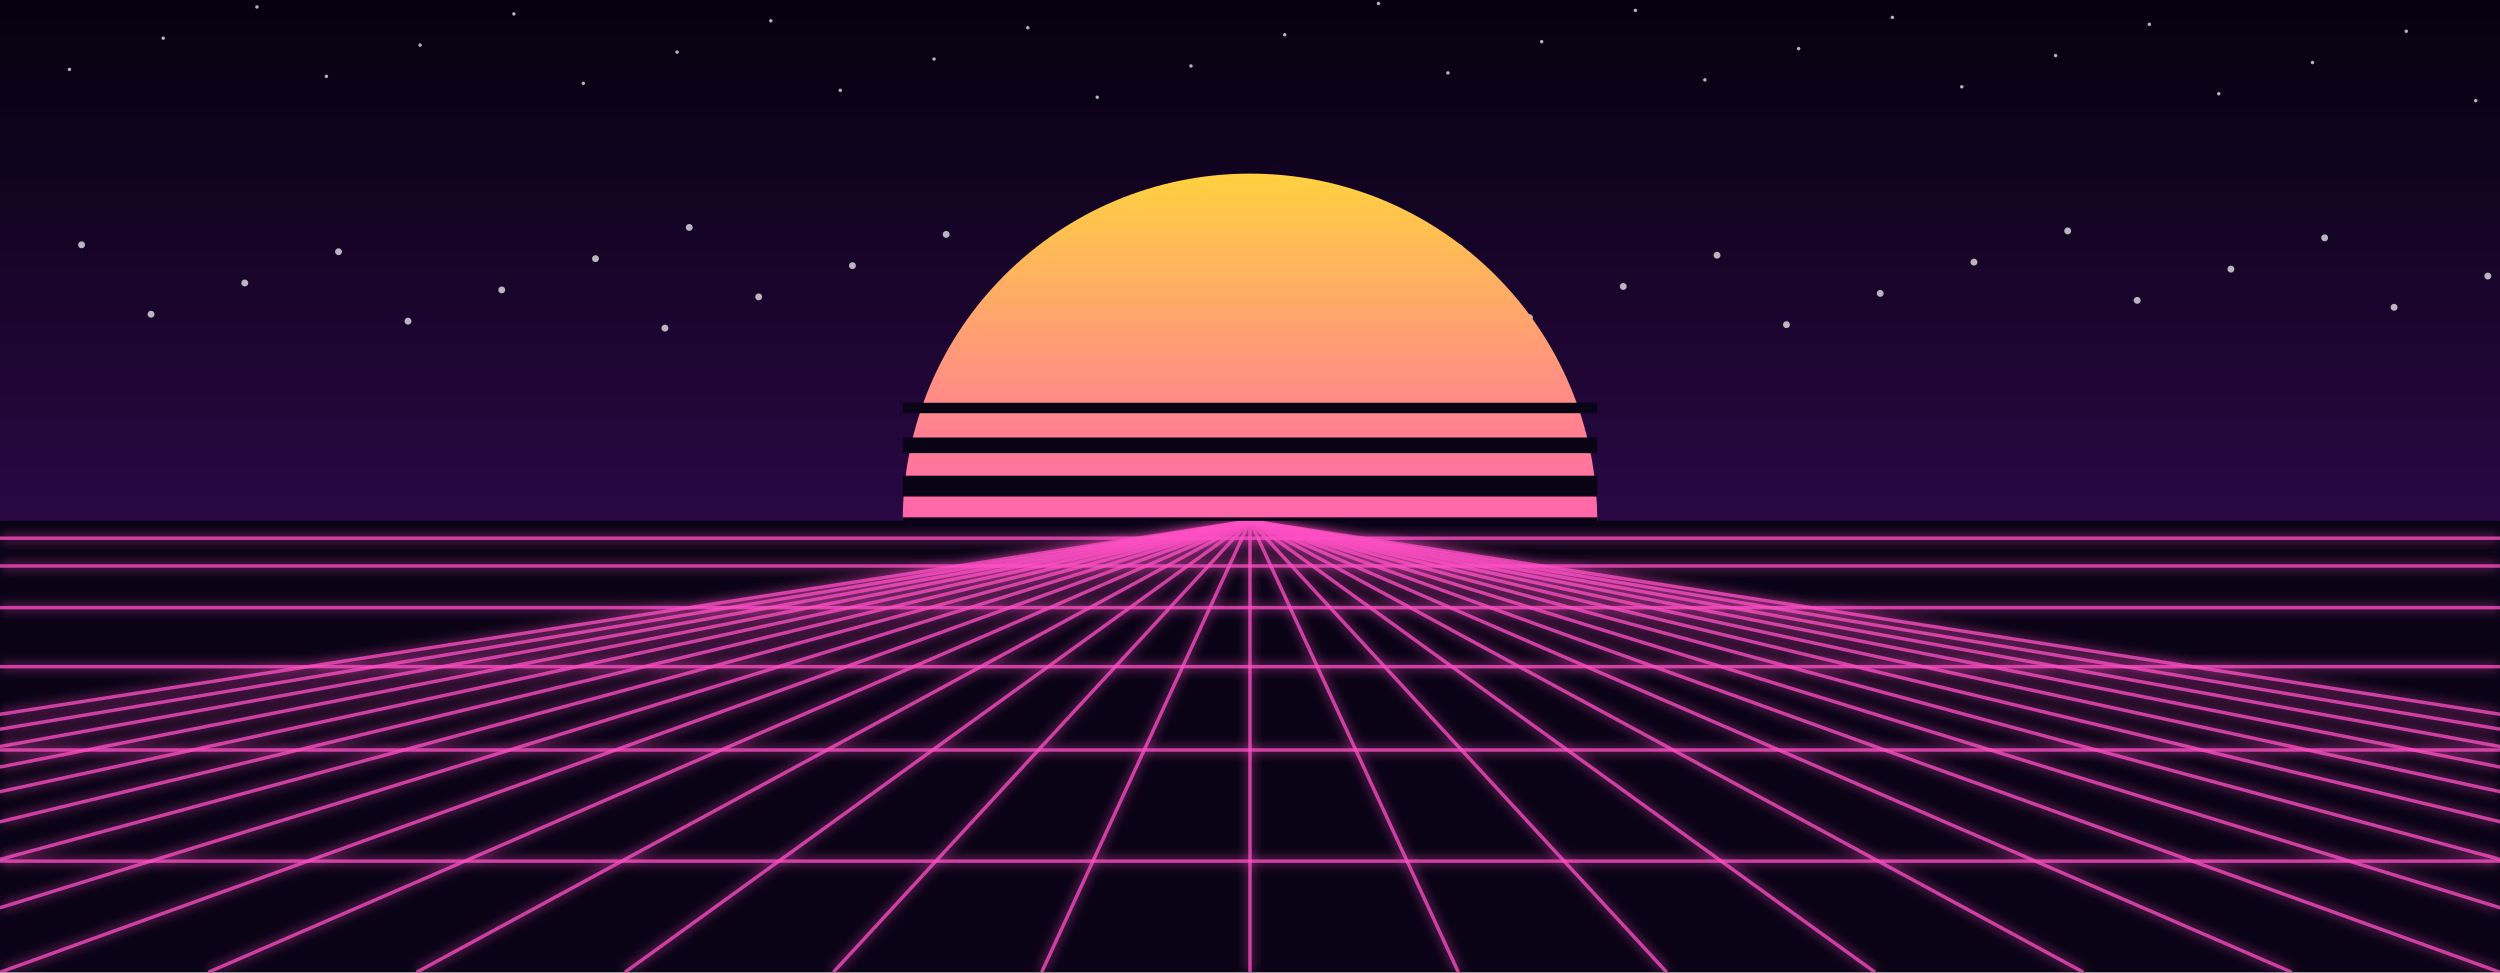
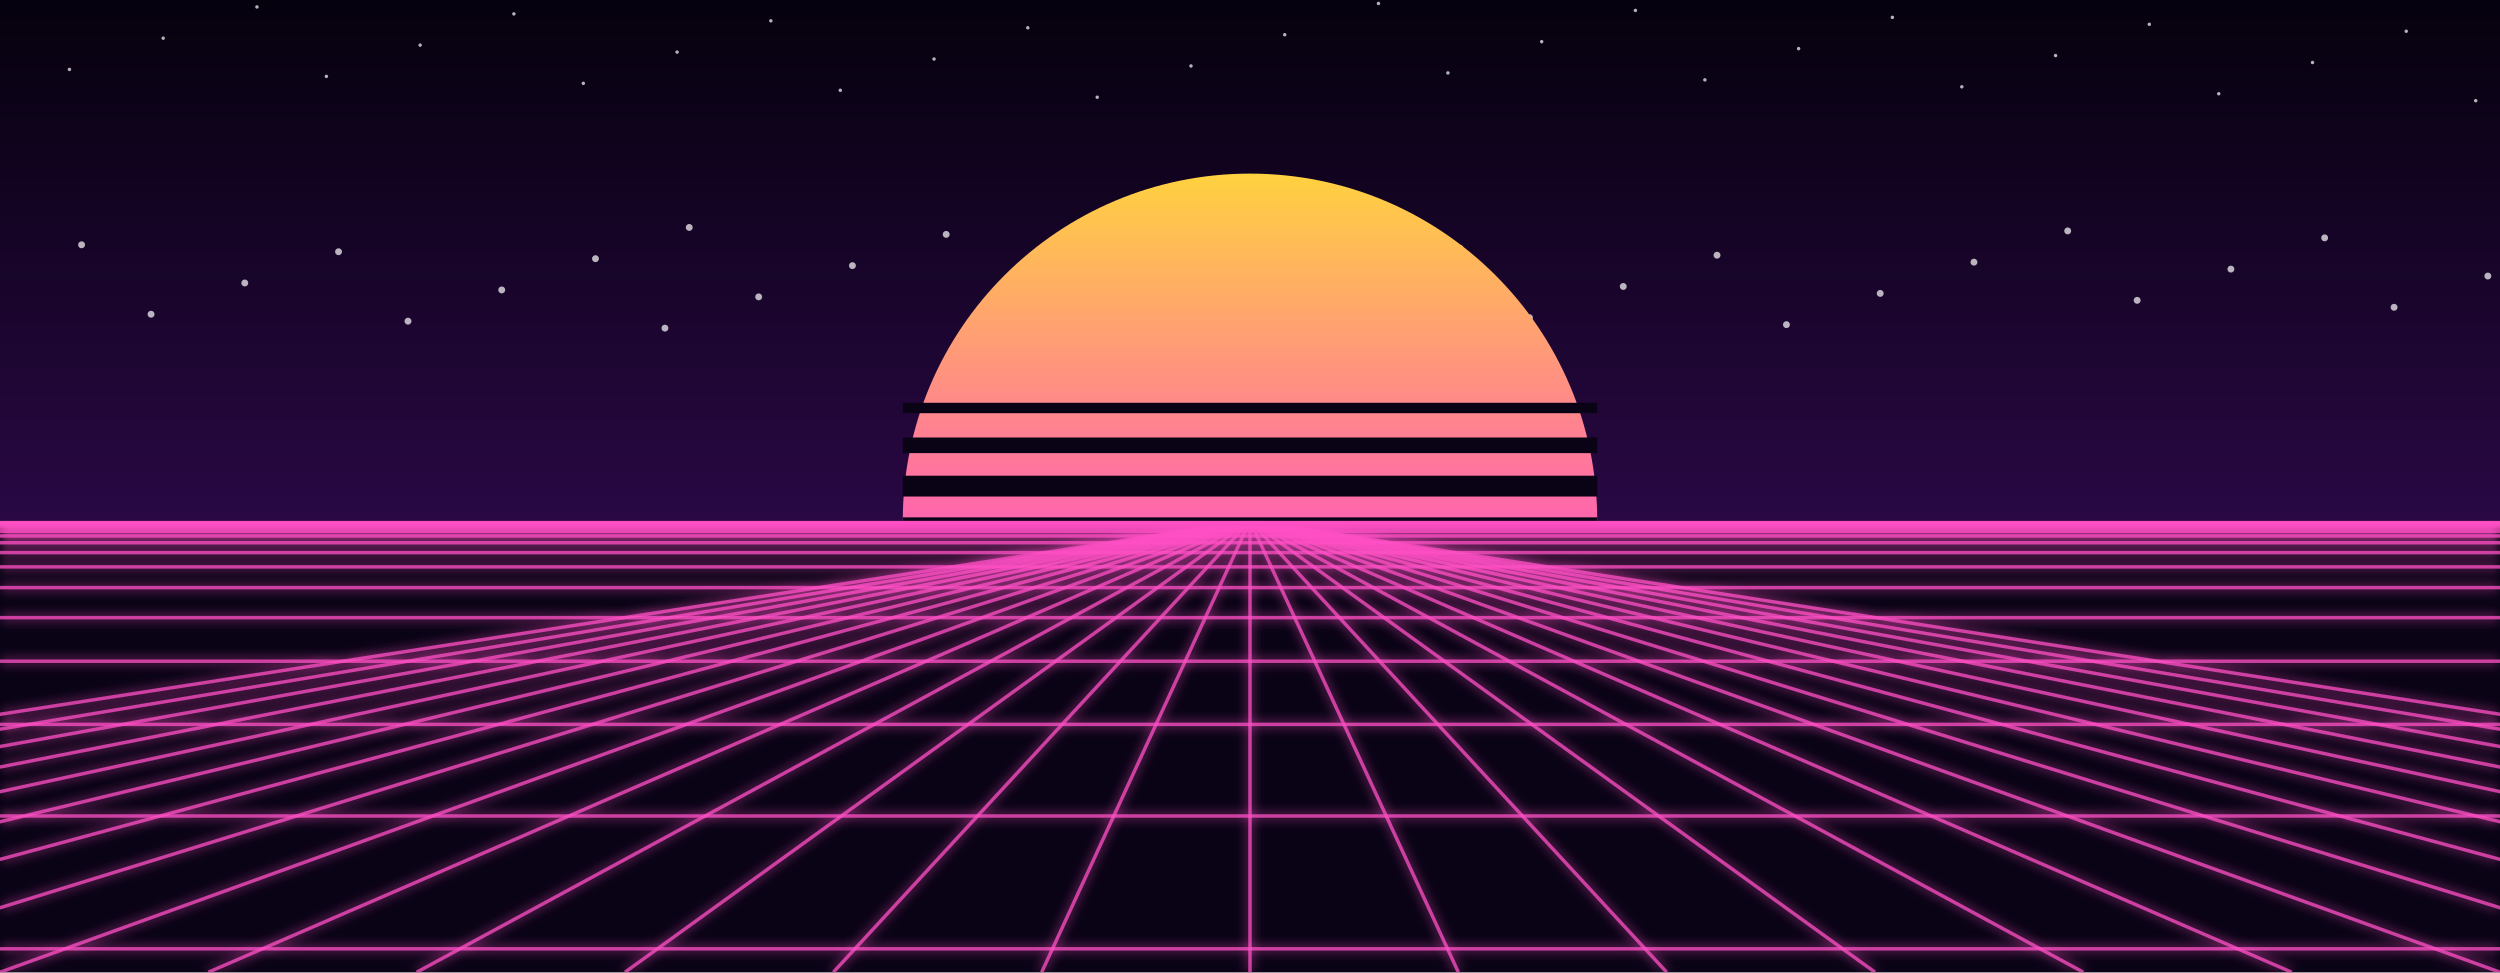
<svg xmlns="http://www.w3.org/2000/svg" width="1440" height="560" viewBox="0 0 1440 560" preserveAspectRatio="xMidYMid slice">
-   <style>.h{animation:roll 1.6s linear infinite}@keyframes roll{from{transform:translateY(-16px)}to{transform:translateY(0)}}</style>
+   <style>.h{transform-box:view-box;transform-origin:0 300px;animation:roll 3.2s linear infinite}.h path{vector-effect:non-scaling-stroke}@keyframes roll{0%{transform:scale(1,1)} 10%{transform:scale(1,1.03786)} 20%{transform:scale(1,1.07714)} 30%{transform:scale(1,1.11792)} 40%{transform:scale(1,1.16024)} 50%{transform:scale(1,1.20416)} 60%{transform:scale(1,1.24974)} 70%{transform:scale(1,1.29705)} 80%{transform:scale(1,1.34615)} 90%{transform:scale(1,1.39711)} 100%{transform:scale(1,1.45)}}</style>
  <defs>
    <linearGradient id="sky" x1="0" y1="0" x2="0" y2="1">
      <stop offset="0" stop-color="#05010d" />
      <stop offset=".55" stop-color="#2a0845" />
      <stop offset=".56" stop-color="#14052a" />
      <stop offset="1" stop-color="#0a0316" />
    </linearGradient>
    <linearGradient id="sun" x1="0" y1="0" x2="0" y2="1">
      <stop offset="0" stop-color="#ffd23f" />
      <stop offset=".6" stop-color="#ff4fc4" />
      <stop offset="1" stop-color="#b0127f" />
    </linearGradient>
    <filter id="g" x="-50%" y="-50%" width="200%" height="200%">
      <feGaussianBlur stdDeviation="3" result="b" />
      <feMerge>
        <feMergeNode in="b" />
        <feMergeNode in="SourceGraphic" />
      </feMerge>
    </filter>
    <clipPath id="floor">
      <rect y="300" width="1440" height="260" />
    </clipPath>
  </defs>
  <rect width="1440" height="560" fill="url(#sky)" />
  <g fill="#fff" opacity=".7">
    <circle cx="397" cy="131" r="2" />
    <circle cx="794" cy="2" r="1" />
    <circle cx="1191" cy="133" r="2" />
    <circle cx="148" cy="4" r="1" />
    <circle cx="545" cy="135" r="2" />
    <circle cx="942" cy="6" r="1" />
    <circle cx="1339" cy="137" r="2" />
    <circle cx="296" cy="8" r="1" />
    <circle cx="693" cy="139" r="2" />
    <circle cx="1090" cy="10" r="1" />
    <circle cx="47" cy="141" r="2" />
    <circle cx="444" cy="12" r="1" />
    <circle cx="841" cy="143" r="2" />
    <circle cx="1238" cy="14" r="1" />
    <circle cx="195" cy="145" r="2" />
    <circle cx="592" cy="16" r="1" />
    <circle cx="989" cy="147" r="2" />
    <circle cx="1386" cy="18" r="1" />
    <circle cx="343" cy="149" r="2" />
    <circle cx="740" cy="20" r="1" />
    <circle cx="1137" cy="151" r="2" />
    <circle cx="94" cy="22" r="1" />
    <circle cx="491" cy="153" r="2" />
    <circle cx="888" cy="24" r="1" />
    <circle cx="1285" cy="155" r="2" />
    <circle cx="242" cy="26" r="1" />
    <circle cx="639" cy="157" r="2" />
    <circle cx="1036" cy="28" r="1" />
    <circle cx="1433" cy="159" r="2" />
    <circle cx="390" cy="30" r="1" />
    <circle cx="787" cy="161" r="2" />
    <circle cx="1184" cy="32" r="1" />
    <circle cx="141" cy="163" r="2" />
    <circle cx="538" cy="34" r="1" />
    <circle cx="935" cy="165" r="2" />
    <circle cx="1332" cy="36" r="1" />
    <circle cx="289" cy="167" r="2" />
    <circle cx="686" cy="38" r="1" />
    <circle cx="1083" cy="169" r="2" />
    <circle cx="40" cy="40" r="1" />
    <circle cx="437" cy="171" r="2" />
    <circle cx="834" cy="42" r="1" />
    <circle cx="1231" cy="173" r="2" />
    <circle cx="188" cy="44" r="1" />
    <circle cx="585" cy="175" r="2" />
    <circle cx="982" cy="46" r="1" />
    <circle cx="1379" cy="177" r="2" />
    <circle cx="336" cy="48" r="1" />
    <circle cx="733" cy="179" r="2" />
    <circle cx="1130" cy="50" r="1" />
    <circle cx="87" cy="181" r="2" />
    <circle cx="484" cy="52" r="1" />
    <circle cx="881" cy="183" r="2" />
    <circle cx="1278" cy="54" r="1" />
    <circle cx="235" cy="185" r="2" />
    <circle cx="632" cy="56" r="1" />
    <circle cx="1029" cy="187" r="2" />
    <circle cx="1426" cy="58" r="1" />
    <circle cx="383" cy="189" r="2" />
  </g>
  <circle cx="720" cy="300" r="200" fill="url(#sun)" />
  <rect x="520" y="232" width="400" height="6" fill="#0a0316" />
  <rect x="520" y="252" width="400" height="9" fill="#0a0316" />
  <rect x="520" y="274" width="400" height="12" fill="#0a0316" />
  <rect x="520" y="298" width="400" height="15" fill="#0a0316" />
  <rect y="300" width="1440" height="260" fill="#0a0316" />
  <g clip-path="url(#floor)" stroke="#ff4fc4" stroke-opacity=".75" stroke-width="2" filter="url(#g)">
    <path d="M720 300L-960 560" />
    <path d="M720 300L-840 560" />
    <path d="M720 300L-720 560" />
    <path d="M720 300L-600 560" />
    <path d="M720 300L-480 560" />
    <path d="M720 300L-360 560" />
    <path d="M720 300L-240 560" />
    <path d="M720 300L-120 560" />
    <path d="M720 300L0 560" />
    <path d="M720 300L120 560" />
    <path d="M720 300L240 560" />
    <path d="M720 300L360 560" />
    <path d="M720 300L480 560" />
    <path d="M720 300L600 560" />
    <path d="M720 300L720 560" />
    <path d="M720 300L840 560" />
    <path d="M720 300L960 560" />
    <path d="M720 300L1080 560" />
    <path d="M720 300L1200 560" />
    <path d="M720 300L1320 560" />
    <path d="M720 300L1440 560" />
    <path d="M720 300L1560 560" />
    <path d="M720 300L1680 560" />
    <path d="M720 300L1800 560" />
    <path d="M720 300L1920 560" />
    <path d="M720 300L2040 560" />
    <path d="M720 300L2160 560" />
    <path d="M720 300L2280 560" />
    <path d="M720 300L2400 560" />
    <g class="h">
-       <path d="M0 310H1440" />
-       <path d="M0 326H1440" />
-       <path d="M0 350H1440" />
-       <path d="M0 384H1440" />
-       <path d="M0 432H1440" />
-       <path d="M0 496H1440" />
-       <path d="M0 576H1440" />
+       <path d="M0 300.646H1440" />
+       <path d="M0 300.936H1440" />
+       <path d="M0 301.357H1440" />
+       <path d="M0 301.968H1440" />
+       <path d="M0 302.854H1440" />
+       <path d="M0 304.138H1440" />
+       <path d="M0 306.000H1440" />
+       <path d="M0 308.700H1440" />
+       <path d="M0 312.615H1440" />
+       <path d="M0 318.292H1440" />
+       <path d="M0 326.523H1440" />
+       <path d="M0 338.458H1440" />
+       <path d="M0 355.765H1440" />
+       <path d="M0 380.859H1440" />
+       <path d="M0 417.245H1440" />
+       <path d="M0 470.006H1440" />
+       <path d="M0 546.508H1440" />
+       <path d="M0 657.437H1440" />
    </g>
  </g>
  <path d="M0 300H1440" stroke="#3ce8ff" stroke-width="3" filter="url(#g)" />
</svg>
